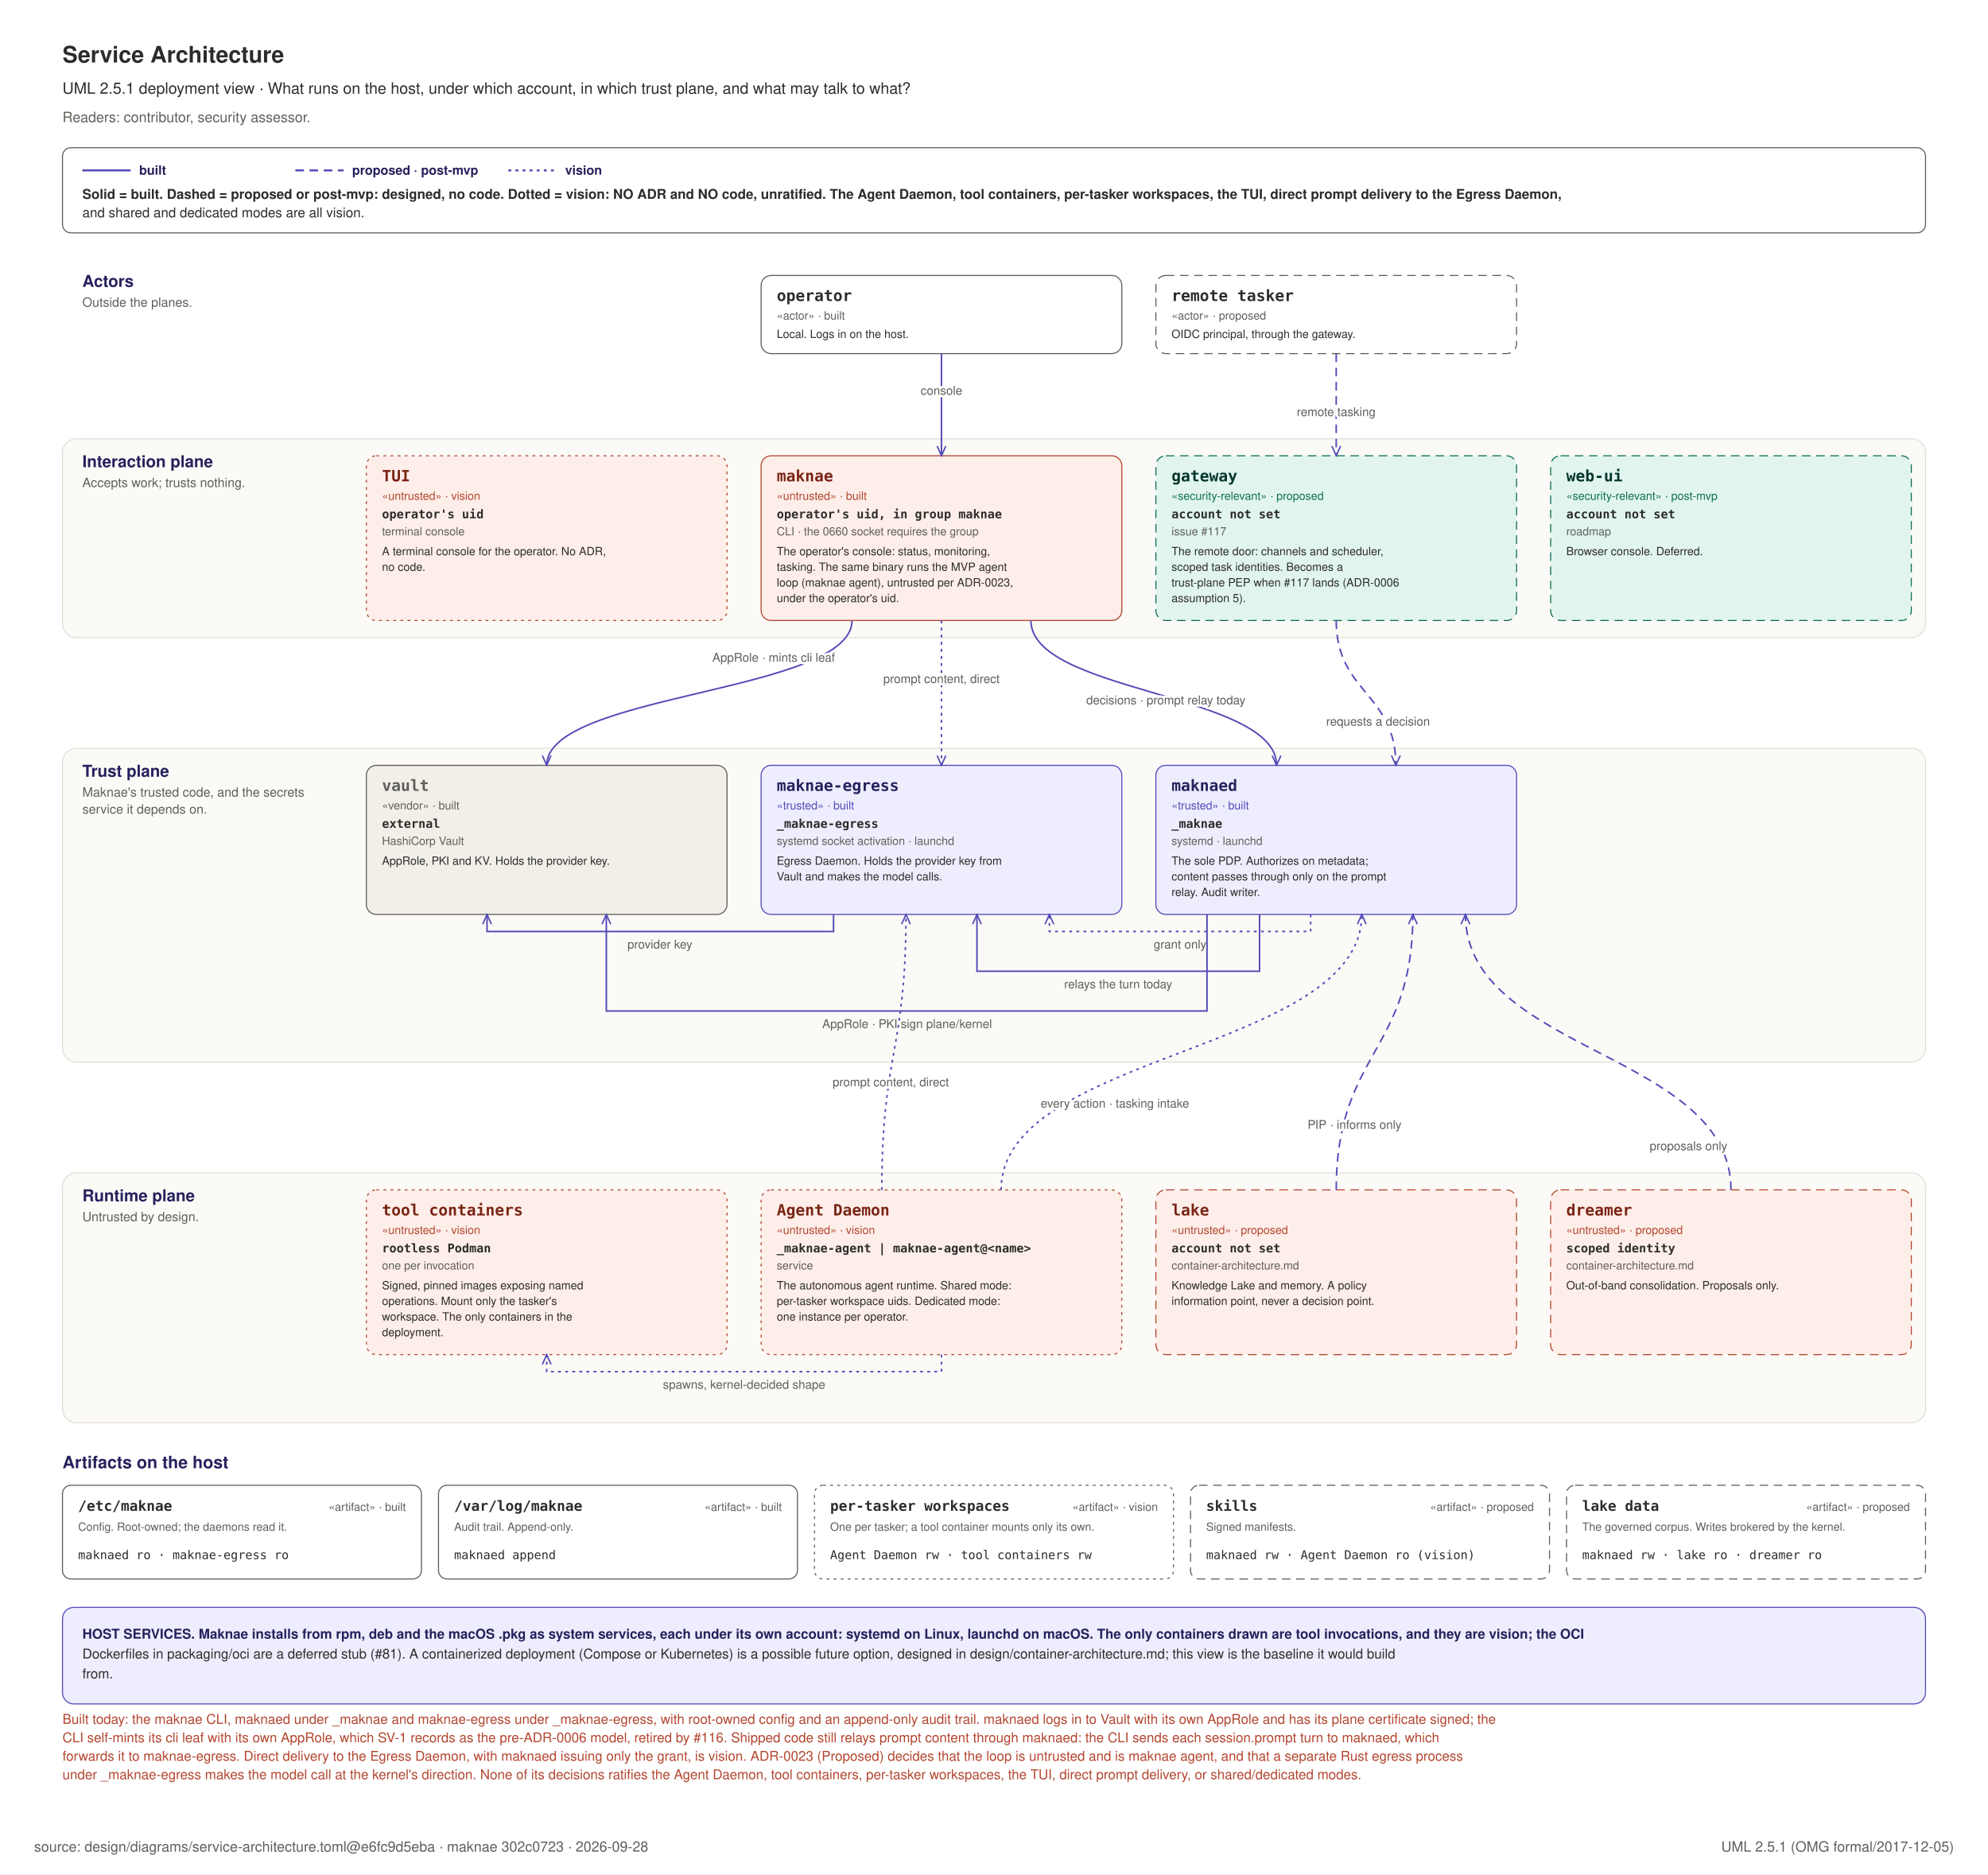
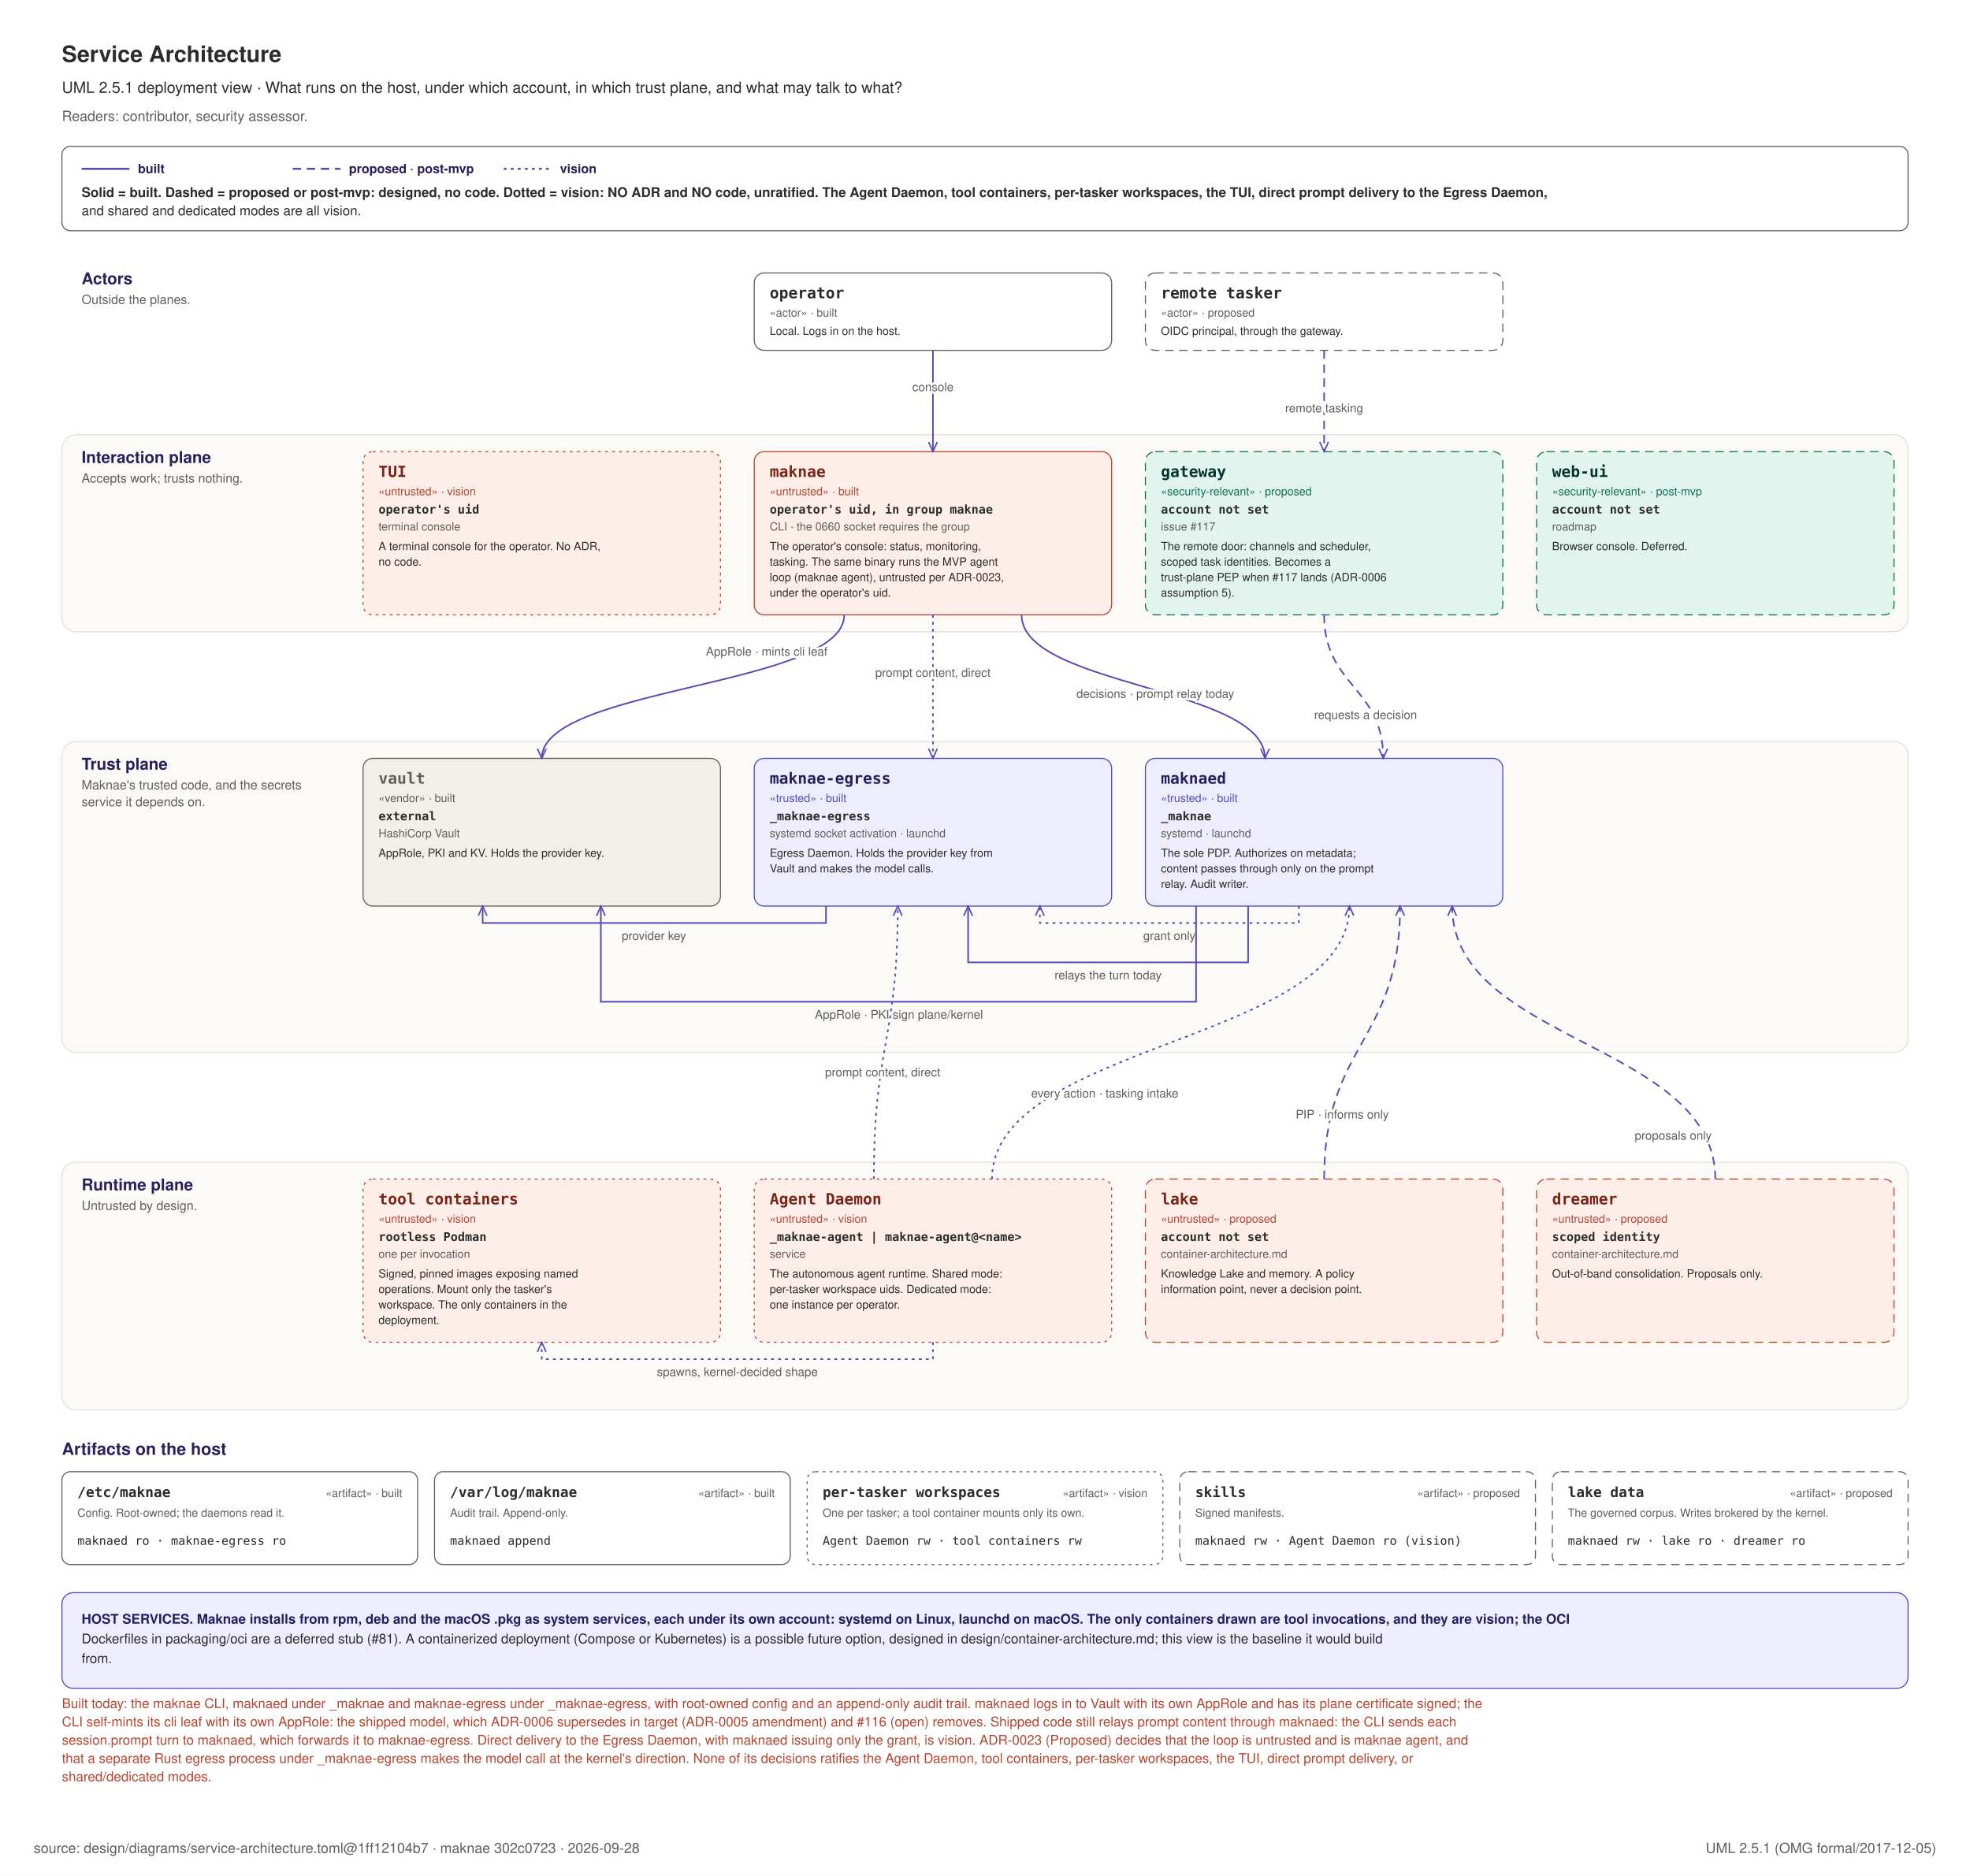
- <svg xmlns="http://www.w3.org/2000/svg" width="1400" height="1320" viewBox="0 0 1400 1320" role="img">
-   <rect x="0" y="0" width="1400" height="1320" fill="#FFFFFF" />
+ <svg xmlns="http://www.w3.org/2000/svg" width="1400" height="1333" viewBox="0 0 1400 1333" role="img">
+   <rect x="0" y="0" width="1400" height="1333" fill="#FFFFFF" />
  <text x="44" y="44" text-anchor="start" font-family="Helvetica, Arial, sans-serif" font-size="16" font-weight="600" fill="#2C2C2A">Service Architecture</text>
  <text x="44" y="66" text-anchor="start" font-family="Helvetica, Arial, sans-serif" font-size="11" font-weight="400" fill="#2C2C2A">UML 2.5.1 deployment view · What runs on the host, under which account, in which trust plane, and what may talk to what?</text>
  <text x="44" y="86" text-anchor="start" font-family="Helvetica, Arial, sans-serif" font-size="10" font-weight="400" fill="#5F5E5A">Readers: contributor, security assessor.</text>
  <defs>
    <marker id="sa" viewBox="0 0 10 10" refX="9" refY="5" markerWidth="7" markerHeight="7" orient="auto-start-reverse">
      <path d="M 0 1 L 9 5 L 0 9" fill="none" stroke="#534AB7" stroke-width="1.3" />
    </marker>
  </defs>
  <rect x="44" y="104" width="1312" height="60" rx="6" fill="#FFFFFF" stroke="#5F5E5A" stroke-width="0.75" />
  <line x1="58" y1="120" x2="92" y2="120" stroke="#534AB7" stroke-width="1.4" />
  <text x="98" y="123" text-anchor="start" font-family="Helvetica, Arial, sans-serif" font-size="9" font-weight="700" fill="#26215C">built</text>
  <line x1="208" y1="120" x2="242" y2="120" stroke="#534AB7" stroke-width="1.4" stroke-dasharray="6 4" />
  <text x="248" y="123" text-anchor="start" font-family="Helvetica, Arial, sans-serif" font-size="9" font-weight="700" fill="#26215C">proposed · post-mvp</text>
  <line x1="358" y1="120" x2="392" y2="120" stroke="#534AB7" stroke-width="1.4" stroke-dasharray="2 3" />
  <text x="398" y="123" text-anchor="start" font-family="Helvetica, Arial, sans-serif" font-size="9" font-weight="700" fill="#26215C">vision</text>
  <text x="58" y="140" text-anchor="start" font-family="Helvetica, Arial, sans-serif" font-size="9.5" font-weight="700" fill="#2C2C2A">Solid = built. Dashed = proposed or post-mvp: designed, no code. Dotted = vision: NO ADR and NO code, unratified. The Agent Daemon, tool containers, per-tasker workspaces, the TUI, direct prompt delivery to the Egress Daemon,</text>
  <text x="58" y="153" text-anchor="start" font-family="Helvetica, Arial, sans-serif" font-size="9.5" font-weight="400" fill="#2C2C2A">and shared and dedicated modes are all vision.</text>
  <text x="58" y="202" text-anchor="start" font-family="Helvetica, Arial, sans-serif" font-size="11.5" font-weight="700" fill="#26215C">Actors</text>
  <text x="58" y="216" text-anchor="start" font-family="Helvetica, Arial, sans-serif" font-size="9" font-weight="400" fill="#5F5E5A">Outside the planes.</text>
  <rect x="536" y="194" width="254" height="55" rx="7" fill="#FFFFFF" stroke="#5F5E5A" stroke-width="0.75" />
  <text x="547" y="212" text-anchor="start" font-family="ui-monospace, SFMono-Regular, Menlo, monospace" font-size="11" font-weight="700" fill="#2C2C2A">operator</text>
  <text x="547" y="225" text-anchor="start" font-family="Helvetica, Arial, sans-serif" font-size="8" font-weight="400" fill="#5F5E5A">«actor» · built</text>
  <text x="547" y="238" text-anchor="start" font-family="Helvetica, Arial, sans-serif" font-size="8" font-weight="400" fill="#2C2C2A">Local. Logs in on the host.</text>
  <rect x="814" y="194" width="254" height="55" rx="7" fill="#FFFFFF" stroke="#5F5E5A" stroke-width="0.75" stroke-dasharray="6 4" />
  <text x="825" y="212" text-anchor="start" font-family="ui-monospace, SFMono-Regular, Menlo, monospace" font-size="11" font-weight="700" fill="#2C2C2A">remote tasker</text>
  <text x="825" y="225" text-anchor="start" font-family="Helvetica, Arial, sans-serif" font-size="8" font-weight="400" fill="#5F5E5A">«actor» · proposed</text>
  <text x="825" y="238" text-anchor="start" font-family="Helvetica, Arial, sans-serif" font-size="8" font-weight="400" fill="#2C2C2A">OIDC principal, through the gateway.</text>
  <rect x="44" y="309" width="1312" height="140" rx="10" fill="#FBFAF7" stroke="#E2DFD6" stroke-width="0.75" />
  <text x="58" y="329" text-anchor="start" font-family="Helvetica, Arial, sans-serif" font-size="11.5" font-weight="700" fill="#26215C">Interaction plane</text>
  <text x="58" y="343" text-anchor="start" font-family="Helvetica, Arial, sans-serif" font-size="9" font-weight="400" fill="#5F5E5A">Accepts work; trusts nothing.</text>
  <rect x="536" y="321" width="254" height="116" rx="7" fill="#FDEEE9" stroke="#B3452F" stroke-width="0.75" />
  <text x="547" y="339" text-anchor="start" font-family="ui-monospace, SFMono-Regular, Menlo, monospace" font-size="11" font-weight="700" fill="#7A2415">maknae</text>
  <text x="547" y="352" text-anchor="start" font-family="Helvetica, Arial, sans-serif" font-size="8" font-weight="400" fill="#B3452F">«untrusted» · built</text>
  <text x="547" y="365" text-anchor="start" font-family="ui-monospace, SFMono-Regular, Menlo, monospace" font-size="8.5" font-weight="700" fill="#2C2C2A">operator's uid, in group maknae</text>
  <text x="547" y="377" text-anchor="start" font-family="Helvetica, Arial, sans-serif" font-size="8" font-weight="400" fill="#5F5E5A">CLI · the 0660 socket requires the group</text>
  <text x="547" y="391" text-anchor="start" font-family="Helvetica, Arial, sans-serif" font-size="8" font-weight="400" fill="#2C2C2A">The operator's console: status, monitoring,</text>
  <text x="547" y="402" text-anchor="start" font-family="Helvetica, Arial, sans-serif" font-size="8" font-weight="400" fill="#2C2C2A">tasking. The same binary runs the MVP agent</text>
  <text x="547" y="413" text-anchor="start" font-family="Helvetica, Arial, sans-serif" font-size="8" font-weight="400" fill="#2C2C2A">loop (maknae agent), untrusted per ADR-0023,</text>
  <text x="547" y="424" text-anchor="start" font-family="Helvetica, Arial, sans-serif" font-size="8" font-weight="400" fill="#2C2C2A">under the operator's uid.</text>
  <rect x="258" y="321" width="254" height="116" rx="7" fill="#FDEEE9" stroke="#B3452F" stroke-width="0.75" stroke-dasharray="2 3" />
  <text x="269" y="339" text-anchor="start" font-family="ui-monospace, SFMono-Regular, Menlo, monospace" font-size="11" font-weight="700" fill="#7A2415">TUI</text>
  <text x="269" y="352" text-anchor="start" font-family="Helvetica, Arial, sans-serif" font-size="8" font-weight="400" fill="#B3452F">«untrusted» · vision</text>
  <text x="269" y="365" text-anchor="start" font-family="ui-monospace, SFMono-Regular, Menlo, monospace" font-size="8.5" font-weight="700" fill="#2C2C2A">operator's uid</text>
  <text x="269" y="377" text-anchor="start" font-family="Helvetica, Arial, sans-serif" font-size="8" font-weight="400" fill="#5F5E5A">terminal console</text>
  <text x="269" y="391" text-anchor="start" font-family="Helvetica, Arial, sans-serif" font-size="8" font-weight="400" fill="#2C2C2A">A terminal console for the operator. No ADR,</text>
  <text x="269" y="402" text-anchor="start" font-family="Helvetica, Arial, sans-serif" font-size="8" font-weight="400" fill="#2C2C2A">no code.</text>
  <rect x="814" y="321" width="254" height="116" rx="7" fill="#E1F5EE" stroke="#0F6E56" stroke-width="0.75" stroke-dasharray="6 4" />
  <text x="825" y="339" text-anchor="start" font-family="ui-monospace, SFMono-Regular, Menlo, monospace" font-size="11" font-weight="700" fill="#04342C">gateway</text>
  <text x="825" y="352" text-anchor="start" font-family="Helvetica, Arial, sans-serif" font-size="8" font-weight="400" fill="#0F6E56">«security-relevant» · proposed</text>
  <text x="825" y="365" text-anchor="start" font-family="ui-monospace, SFMono-Regular, Menlo, monospace" font-size="8.5" font-weight="700" fill="#2C2C2A">account not set</text>
  <text x="825" y="377" text-anchor="start" font-family="Helvetica, Arial, sans-serif" font-size="8" font-weight="400" fill="#5F5E5A">issue #117</text>
  <text x="825" y="391" text-anchor="start" font-family="Helvetica, Arial, sans-serif" font-size="8" font-weight="400" fill="#2C2C2A">The remote door: channels and scheduler,</text>
  <text x="825" y="402" text-anchor="start" font-family="Helvetica, Arial, sans-serif" font-size="8" font-weight="400" fill="#2C2C2A">scoped task identities. Becomes a</text>
  <text x="825" y="413" text-anchor="start" font-family="Helvetica, Arial, sans-serif" font-size="8" font-weight="400" fill="#2C2C2A">trust-plane PEP when #117 lands (ADR-0006</text>
  <text x="825" y="424" text-anchor="start" font-family="Helvetica, Arial, sans-serif" font-size="8" font-weight="400" fill="#2C2C2A">assumption 5).</text>
  <rect x="1092" y="321" width="254" height="116" rx="7" fill="#E1F5EE" stroke="#0F6E56" stroke-width="0.75" stroke-dasharray="6 4" />
  <text x="1103" y="339" text-anchor="start" font-family="ui-monospace, SFMono-Regular, Menlo, monospace" font-size="11" font-weight="700" fill="#04342C">web-ui</text>
  <text x="1103" y="352" text-anchor="start" font-family="Helvetica, Arial, sans-serif" font-size="8" font-weight="400" fill="#0F6E56">«security-relevant» · post-mvp</text>
  <text x="1103" y="365" text-anchor="start" font-family="ui-monospace, SFMono-Regular, Menlo, monospace" font-size="8.5" font-weight="700" fill="#2C2C2A">account not set</text>
  <text x="1103" y="377" text-anchor="start" font-family="Helvetica, Arial, sans-serif" font-size="8" font-weight="400" fill="#5F5E5A">roadmap</text>
  <text x="1103" y="391" text-anchor="start" font-family="Helvetica, Arial, sans-serif" font-size="8" font-weight="400" fill="#2C2C2A">Browser console. Deferred.</text>
  <rect x="44" y="527" width="1312" height="221" rx="10" fill="#FBFAF7" stroke="#E2DFD6" stroke-width="0.75" />
  <text x="58" y="547" text-anchor="start" font-family="Helvetica, Arial, sans-serif" font-size="11.5" font-weight="700" fill="#26215C">Trust plane</text>
  <text x="58" y="561" text-anchor="start" font-family="Helvetica, Arial, sans-serif" font-size="9" font-weight="400" fill="#5F5E5A">Maknae's trusted code, and the secrets</text>
  <text x="58" y="573" text-anchor="start" font-family="Helvetica, Arial, sans-serif" font-size="9" font-weight="400" fill="#5F5E5A">service it depends on.</text>
  <rect x="258" y="539" width="254" height="105" rx="7" fill="#F1EFE8" stroke="#5F5E5A" stroke-width="0.75" />
  <text x="269" y="557" text-anchor="start" font-family="ui-monospace, SFMono-Regular, Menlo, monospace" font-size="11" font-weight="700" fill="#5F5E5A">vault</text>
  <text x="269" y="570" text-anchor="start" font-family="Helvetica, Arial, sans-serif" font-size="8" font-weight="400" fill="#5F5E5A">«vendor» · built</text>
  <text x="269" y="583" text-anchor="start" font-family="ui-monospace, SFMono-Regular, Menlo, monospace" font-size="8.5" font-weight="700" fill="#2C2C2A">external</text>
  <text x="269" y="595" text-anchor="start" font-family="Helvetica, Arial, sans-serif" font-size="8" font-weight="400" fill="#5F5E5A">HashiCorp Vault</text>
  <text x="269" y="609" text-anchor="start" font-family="Helvetica, Arial, sans-serif" font-size="8" font-weight="400" fill="#2C2C2A">AppRole, PKI and KV. Holds the provider key.</text>
  <rect x="536" y="539" width="254" height="105" rx="7" fill="#EEEDFE" stroke="#534AB7" stroke-width="0.75" />
  <text x="547" y="557" text-anchor="start" font-family="ui-monospace, SFMono-Regular, Menlo, monospace" font-size="11" font-weight="700" fill="#26215C">maknae-egress</text>
  <text x="547" y="570" text-anchor="start" font-family="Helvetica, Arial, sans-serif" font-size="8" font-weight="400" fill="#534AB7">«trusted» · built</text>
  <text x="547" y="583" text-anchor="start" font-family="ui-monospace, SFMono-Regular, Menlo, monospace" font-size="8.5" font-weight="700" fill="#2C2C2A">_maknae-egress</text>
  <text x="547" y="595" text-anchor="start" font-family="Helvetica, Arial, sans-serif" font-size="8" font-weight="400" fill="#5F5E5A">systemd socket activation · launchd</text>
  <text x="547" y="609" text-anchor="start" font-family="Helvetica, Arial, sans-serif" font-size="8" font-weight="400" fill="#2C2C2A">Egress Daemon. Holds the provider key from</text>
  <text x="547" y="620" text-anchor="start" font-family="Helvetica, Arial, sans-serif" font-size="8" font-weight="400" fill="#2C2C2A">Vault and makes the model calls.</text>
  <rect x="814" y="539" width="254" height="105" rx="7" fill="#EEEDFE" stroke="#534AB7" stroke-width="0.75" />
  <text x="825" y="557" text-anchor="start" font-family="ui-monospace, SFMono-Regular, Menlo, monospace" font-size="11" font-weight="700" fill="#26215C">maknaed</text>
  <text x="825" y="570" text-anchor="start" font-family="Helvetica, Arial, sans-serif" font-size="8" font-weight="400" fill="#534AB7">«trusted» · built</text>
  <text x="825" y="583" text-anchor="start" font-family="ui-monospace, SFMono-Regular, Menlo, monospace" font-size="8.5" font-weight="700" fill="#2C2C2A">_maknae</text>
  <text x="825" y="595" text-anchor="start" font-family="Helvetica, Arial, sans-serif" font-size="8" font-weight="400" fill="#5F5E5A">systemd · launchd</text>
  <text x="825" y="609" text-anchor="start" font-family="Helvetica, Arial, sans-serif" font-size="8" font-weight="400" fill="#2C2C2A">The sole PDP. Authorizes on metadata;</text>
  <text x="825" y="620" text-anchor="start" font-family="Helvetica, Arial, sans-serif" font-size="8" font-weight="400" fill="#2C2C2A">content passes through only on the prompt</text>
  <text x="825" y="631" text-anchor="start" font-family="Helvetica, Arial, sans-serif" font-size="8" font-weight="400" fill="#2C2C2A">relay. Audit writer.</text>
  <rect x="44" y="826" width="1312" height="176" rx="10" fill="#FBFAF7" stroke="#E2DFD6" stroke-width="0.75" />
  <text x="58" y="846" text-anchor="start" font-family="Helvetica, Arial, sans-serif" font-size="11.5" font-weight="700" fill="#26215C">Runtime plane</text>
  <text x="58" y="860" text-anchor="start" font-family="Helvetica, Arial, sans-serif" font-size="9" font-weight="400" fill="#5F5E5A">Untrusted by design.</text>
  <rect x="258" y="838" width="254" height="116" rx="7" fill="#FDEEE9" stroke="#B3452F" stroke-width="0.75" stroke-dasharray="2 3" />
  <text x="269" y="856" text-anchor="start" font-family="ui-monospace, SFMono-Regular, Menlo, monospace" font-size="11" font-weight="700" fill="#7A2415">tool containers</text>
  <text x="269" y="869" text-anchor="start" font-family="Helvetica, Arial, sans-serif" font-size="8" font-weight="400" fill="#B3452F">«untrusted» · vision</text>
  <text x="269" y="882" text-anchor="start" font-family="ui-monospace, SFMono-Regular, Menlo, monospace" font-size="8.5" font-weight="700" fill="#2C2C2A">rootless Podman</text>
  <text x="269" y="894" text-anchor="start" font-family="Helvetica, Arial, sans-serif" font-size="8" font-weight="400" fill="#5F5E5A">one per invocation</text>
  <text x="269" y="908" text-anchor="start" font-family="Helvetica, Arial, sans-serif" font-size="8" font-weight="400" fill="#2C2C2A">Signed, pinned images exposing named</text>
  <text x="269" y="919" text-anchor="start" font-family="Helvetica, Arial, sans-serif" font-size="8" font-weight="400" fill="#2C2C2A">operations. Mount only the tasker's</text>
  <text x="269" y="930" text-anchor="start" font-family="Helvetica, Arial, sans-serif" font-size="8" font-weight="400" fill="#2C2C2A">workspace. The only containers in the</text>
  <text x="269" y="941" text-anchor="start" font-family="Helvetica, Arial, sans-serif" font-size="8" font-weight="400" fill="#2C2C2A">deployment.</text>
  <rect x="536" y="838" width="254" height="116" rx="7" fill="#FDEEE9" stroke="#B3452F" stroke-width="0.75" stroke-dasharray="2 3" />
  <text x="547" y="856" text-anchor="start" font-family="ui-monospace, SFMono-Regular, Menlo, monospace" font-size="11" font-weight="700" fill="#7A2415">Agent Daemon</text>
  <text x="547" y="869" text-anchor="start" font-family="Helvetica, Arial, sans-serif" font-size="8" font-weight="400" fill="#B3452F">«untrusted» · vision</text>
  <text x="547" y="882" text-anchor="start" font-family="ui-monospace, SFMono-Regular, Menlo, monospace" font-size="8.5" font-weight="700" fill="#2C2C2A">_maknae-agent | maknae-agent@&lt;name&gt;</text>
  <text x="547" y="894" text-anchor="start" font-family="Helvetica, Arial, sans-serif" font-size="8" font-weight="400" fill="#5F5E5A">service</text>
  <text x="547" y="908" text-anchor="start" font-family="Helvetica, Arial, sans-serif" font-size="8" font-weight="400" fill="#2C2C2A">The autonomous agent runtime. Shared mode:</text>
  <text x="547" y="919" text-anchor="start" font-family="Helvetica, Arial, sans-serif" font-size="8" font-weight="400" fill="#2C2C2A">per-tasker workspace uids. Dedicated mode:</text>
  <text x="547" y="930" text-anchor="start" font-family="Helvetica, Arial, sans-serif" font-size="8" font-weight="400" fill="#2C2C2A">one instance per operator.</text>
  <rect x="814" y="838" width="254" height="116" rx="7" fill="#FDEEE9" stroke="#B3452F" stroke-width="0.75" stroke-dasharray="6 4" />
  <text x="825" y="856" text-anchor="start" font-family="ui-monospace, SFMono-Regular, Menlo, monospace" font-size="11" font-weight="700" fill="#7A2415">lake</text>
  <text x="825" y="869" text-anchor="start" font-family="Helvetica, Arial, sans-serif" font-size="8" font-weight="400" fill="#B3452F">«untrusted» · proposed</text>
  <text x="825" y="882" text-anchor="start" font-family="ui-monospace, SFMono-Regular, Menlo, monospace" font-size="8.5" font-weight="700" fill="#2C2C2A">account not set</text>
  <text x="825" y="894" text-anchor="start" font-family="Helvetica, Arial, sans-serif" font-size="8" font-weight="400" fill="#5F5E5A">container-architecture.md</text>
  <text x="825" y="908" text-anchor="start" font-family="Helvetica, Arial, sans-serif" font-size="8" font-weight="400" fill="#2C2C2A">Knowledge Lake and memory. A policy</text>
  <text x="825" y="919" text-anchor="start" font-family="Helvetica, Arial, sans-serif" font-size="8" font-weight="400" fill="#2C2C2A">information point, never a decision point.</text>
  <rect x="1092" y="838" width="254" height="116" rx="7" fill="#FDEEE9" stroke="#B3452F" stroke-width="0.75" stroke-dasharray="6 4" />
  <text x="1103" y="856" text-anchor="start" font-family="ui-monospace, SFMono-Regular, Menlo, monospace" font-size="11" font-weight="700" fill="#7A2415">dreamer</text>
  <text x="1103" y="869" text-anchor="start" font-family="Helvetica, Arial, sans-serif" font-size="8" font-weight="400" fill="#B3452F">«untrusted» · proposed</text>
  <text x="1103" y="882" text-anchor="start" font-family="ui-monospace, SFMono-Regular, Menlo, monospace" font-size="8.5" font-weight="700" fill="#2C2C2A">scoped identity</text>
  <text x="1103" y="894" text-anchor="start" font-family="Helvetica, Arial, sans-serif" font-size="8" font-weight="400" fill="#5F5E5A">container-architecture.md</text>
  <text x="1103" y="908" text-anchor="start" font-family="Helvetica, Arial, sans-serif" font-size="8" font-weight="400" fill="#2C2C2A">Out-of-band consolidation. Proposals only.</text>
  <path d="M 887 644 L 887 684 L 688 684 L 688 644" fill="none" stroke="#534AB7" stroke-width="1.1" marker-end="url(#sa)" />
  <text x="787.486" y="696" text-anchor="middle" font-family="Helvetica, Arial, sans-serif" font-size="8.5" font-weight="400" fill="#5F5E5A" stroke="#FBFAF7" stroke-width="3.5" paint-order="stroke" stroke-linejoin="round">relays the turn today</text>
  <path d="M 923 644 L 923 656 L 739 656 L 739 644" fill="none" stroke="#534AB7" stroke-width="1.1" stroke-dasharray="2 3" marker-end="url(#sa)" />
  <text x="831.029" y="668" text-anchor="middle" font-family="Helvetica, Arial, sans-serif" font-size="8.5" font-weight="400" fill="#5F5E5A" stroke="#FBFAF7" stroke-width="3.5" paint-order="stroke" stroke-linejoin="round">grant only</text>
  <path d="M 850 644 L 850 712 L 427 712 L 427 644" fill="none" stroke="#534AB7" stroke-width="1.1" marker-end="url(#sa)" />
  <text x="638.81" y="724" text-anchor="middle" font-family="Helvetica, Arial, sans-serif" font-size="8.5" font-weight="400" fill="#5F5E5A" stroke="#FBFAF7" stroke-width="3.5" paint-order="stroke" stroke-linejoin="round">AppRole · PKI sign plane/kernel</text>
  <path d="M 587 644 L 587 656 L 343 656 L 343 644" fill="none" stroke="#534AB7" stroke-width="1.1" marker-end="url(#sa)" />
  <text x="464.733" y="668" text-anchor="middle" font-family="Helvetica, Arial, sans-serif" font-size="8.5" font-weight="400" fill="#5F5E5A" stroke="#FBFAF7" stroke-width="3.5" paint-order="stroke" stroke-linejoin="round">provider key</text>
  <path d="M 663 954 L 663 966 L 385 966 L 385 954" fill="none" stroke="#534AB7" stroke-width="1.1" stroke-dasharray="2 3" marker-end="url(#sa)" />
  <text x="524.0" y="978" text-anchor="middle" font-family="Helvetica, Arial, sans-serif" font-size="8.5" font-weight="400" fill="#5F5E5A" stroke="#FBFAF7" stroke-width="3.5" paint-order="stroke" stroke-linejoin="round">spawns, kernel-decided shape</text>
  <path d="M 663 249 C 663 285 663 285 663 321" fill="none" stroke="#534AB7" stroke-width="1.1" marker-end="url(#sa)" />
  <text x="663.0" y="278" text-anchor="middle" font-family="Helvetica, Arial, sans-serif" font-size="8.5" font-weight="400" fill="#5F5E5A" stroke="#FFFFFF" stroke-width="3.5" paint-order="stroke" stroke-linejoin="round">console</text>
  <path d="M 941 249 C 941 285 941 285 941 321" fill="none" stroke="#534AB7" stroke-width="1.1" stroke-dasharray="6 4" marker-end="url(#sa)" />
  <text x="941.0" y="293" text-anchor="middle" font-family="Helvetica, Arial, sans-serif" font-size="8.5" font-weight="400" fill="#5F5E5A" stroke="#FFFFFF" stroke-width="3.5" paint-order="stroke" stroke-linejoin="round">remote tasking</text>
  <path d="M 600 437 C 600 488 385 488 385 539" fill="none" stroke="#534AB7" stroke-width="1.1" marker-end="url(#sa)" />
  <text x="544.824" y="466" text-anchor="middle" font-family="Helvetica, Arial, sans-serif" font-size="8.5" font-weight="400" fill="#5F5E5A" stroke="#FFFFFF" stroke-width="3.5" paint-order="stroke" stroke-linejoin="round">AppRole · mints cli leaf</text>
  <path d="M 663 437 C 663 488 663 488 663 539" fill="none" stroke="#534AB7" stroke-width="1.1" stroke-dasharray="2 3" marker-end="url(#sa)" />
  <text x="663.0" y="481" text-anchor="middle" font-family="Helvetica, Arial, sans-serif" font-size="8.5" font-weight="400" fill="#5F5E5A" stroke="#FFFFFF" stroke-width="3.5" paint-order="stroke" stroke-linejoin="round">prompt content, direct</text>
  <path d="M 726 437 C 726 488 899 488 899 539" fill="none" stroke="#534AB7" stroke-width="1.1" marker-end="url(#sa)" />
  <text x="821.023" y="496" text-anchor="middle" font-family="Helvetica, Arial, sans-serif" font-size="8.5" font-weight="400" fill="#5F5E5A" stroke="#FFFFFF" stroke-width="3.5" paint-order="stroke" stroke-linejoin="round">decisions · prompt relay today</text>
  <path d="M 941 437 C 941 488 983 488 983 539" fill="none" stroke="#534AB7" stroke-width="1.1" stroke-dasharray="6 4" marker-end="url(#sa)" />
  <text x="970.467" y="511" text-anchor="middle" font-family="Helvetica, Arial, sans-serif" font-size="8.5" font-weight="400" fill="#5F5E5A" stroke="#FFFFFF" stroke-width="3.5" paint-order="stroke" stroke-linejoin="round">requests a decision</text>
  <path d="M 621 838 C 621 741 638 741 638 644" fill="none" stroke="#534AB7" stroke-width="1.1" stroke-dasharray="2 3" marker-end="url(#sa)" />
  <text x="627.3" y="765" text-anchor="middle" font-family="Helvetica, Arial, sans-serif" font-size="8.5" font-weight="400" fill="#5F5E5A" stroke="#FFFFFF" stroke-width="3.5" paint-order="stroke" stroke-linejoin="round">prompt content, direct</text>
  <path d="M 705 838 C 705 741 959 741 959 644" fill="none" stroke="#534AB7" stroke-width="1.1" stroke-dasharray="2 3" marker-end="url(#sa)" />
  <text x="785.139" y="780" text-anchor="middle" font-family="Helvetica, Arial, sans-serif" font-size="8.5" font-weight="400" fill="#5F5E5A" stroke="#FFFFFF" stroke-width="3.5" paint-order="stroke" stroke-linejoin="round">every action · tasking intake</text>
  <path d="M 941 838 C 941 741 995 741 995 644" fill="none" stroke="#534AB7" stroke-width="1.1" stroke-dasharray="6 4" marker-end="url(#sa)" />
  <text x="953.906" y="795" text-anchor="middle" font-family="Helvetica, Arial, sans-serif" font-size="8.5" font-weight="400" fill="#5F5E5A" stroke="#FFFFFF" stroke-width="3.5" paint-order="stroke" stroke-linejoin="round">PIP · informs only</text>
  <path d="M 1219 838 C 1219 741 1032 741 1032 644" fill="none" stroke="#534AB7" stroke-width="1.1" stroke-dasharray="6 4" marker-end="url(#sa)" />
  <text x="1189.073" y="810" text-anchor="middle" font-family="Helvetica, Arial, sans-serif" font-size="8.5" font-weight="400" fill="#5F5E5A" stroke="#FFFFFF" stroke-width="3.5" paint-order="stroke" stroke-linejoin="round">proposals only</text>
  <text x="44" y="1034" text-anchor="start" font-family="Helvetica, Arial, sans-serif" font-size="12" font-weight="700" fill="#26215C">Artifacts on the host</text>
  <rect x="44.0" y="1046" width="252.8" height="66" rx="6" fill="#FFFFFF" stroke="#5F5E5A" stroke-width="0.75" />
  <text x="55.0" y="1064" text-anchor="start" font-family="ui-monospace, SFMono-Regular, Menlo, monospace" font-size="10" font-weight="700" fill="#2C2C2A">/etc/maknae</text>
  <text x="285.8" y="1064" text-anchor="end" font-family="Helvetica, Arial, sans-serif" font-size="8" font-weight="400" fill="#5F5E5A">«artifact» · built</text>
  <text x="55.0" y="1078" text-anchor="start" font-family="Helvetica, Arial, sans-serif" font-size="8" font-weight="400" fill="#5F5E5A">Config. Root-owned; the daemons read it.</text>
  <text x="55.0" y="1098" text-anchor="start" font-family="ui-monospace, SFMono-Regular, Menlo, monospace" font-size="8.5" font-weight="400" fill="#2C2C2A">maknaed ro · maknae-egress ro</text>
  <rect x="308.8" y="1046" width="252.8" height="66" rx="6" fill="#FFFFFF" stroke="#5F5E5A" stroke-width="0.75" />
  <text x="319.8" y="1064" text-anchor="start" font-family="ui-monospace, SFMono-Regular, Menlo, monospace" font-size="10" font-weight="700" fill="#2C2C2A">/var/log/maknae</text>
  <text x="550.6" y="1064" text-anchor="end" font-family="Helvetica, Arial, sans-serif" font-size="8" font-weight="400" fill="#5F5E5A">«artifact» · built</text>
  <text x="319.8" y="1078" text-anchor="start" font-family="Helvetica, Arial, sans-serif" font-size="8" font-weight="400" fill="#5F5E5A">Audit trail. Append-only.</text>
  <text x="319.8" y="1098" text-anchor="start" font-family="ui-monospace, SFMono-Regular, Menlo, monospace" font-size="8.5" font-weight="400" fill="#2C2C2A">maknaed append</text>
  <rect x="573.6" y="1046" width="252.8" height="66" rx="6" fill="#FFFFFF" stroke="#5F5E5A" stroke-width="0.75" stroke-dasharray="2 3" />
  <text x="584.6" y="1064" text-anchor="start" font-family="ui-monospace, SFMono-Regular, Menlo, monospace" font-size="10" font-weight="700" fill="#2C2C2A">per-tasker workspaces</text>
  <text x="815.4" y="1064" text-anchor="end" font-family="Helvetica, Arial, sans-serif" font-size="8" font-weight="400" fill="#5F5E5A">«artifact» · vision</text>
  <text x="584.6" y="1078" text-anchor="start" font-family="Helvetica, Arial, sans-serif" font-size="8" font-weight="400" fill="#5F5E5A">One per tasker; a tool container mounts only its own.</text>
  <text x="584.6" y="1098" text-anchor="start" font-family="ui-monospace, SFMono-Regular, Menlo, monospace" font-size="8.5" font-weight="400" fill="#2C2C2A">Agent Daemon rw · tool containers rw</text>
  <rect x="838.4" y="1046" width="252.8" height="66" rx="6" fill="#FFFFFF" stroke="#5F5E5A" stroke-width="0.75" stroke-dasharray="6 4" />
  <text x="849.4" y="1064" text-anchor="start" font-family="ui-monospace, SFMono-Regular, Menlo, monospace" font-size="10" font-weight="700" fill="#2C2C2A">skills</text>
  <text x="1080.2" y="1064" text-anchor="end" font-family="Helvetica, Arial, sans-serif" font-size="8" font-weight="400" fill="#5F5E5A">«artifact» · proposed</text>
  <text x="849.4" y="1078" text-anchor="start" font-family="Helvetica, Arial, sans-serif" font-size="8" font-weight="400" fill="#5F5E5A">Signed manifests.</text>
  <text x="849.4" y="1098" text-anchor="start" font-family="ui-monospace, SFMono-Regular, Menlo, monospace" font-size="8.5" font-weight="400" fill="#2C2C2A">maknaed rw · Agent Daemon ro (vision)</text>
  <rect x="1103.2" y="1046" width="252.8" height="66" rx="6" fill="#FFFFFF" stroke="#5F5E5A" stroke-width="0.75" stroke-dasharray="6 4" />
  <text x="1114.2" y="1064" text-anchor="start" font-family="ui-monospace, SFMono-Regular, Menlo, monospace" font-size="10" font-weight="700" fill="#2C2C2A">lake data</text>
  <text x="1345.0" y="1064" text-anchor="end" font-family="Helvetica, Arial, sans-serif" font-size="8" font-weight="400" fill="#5F5E5A">«artifact» · proposed</text>
  <text x="1114.2" y="1078" text-anchor="start" font-family="Helvetica, Arial, sans-serif" font-size="8" font-weight="400" fill="#5F5E5A">The governed corpus. Writes brokered by the kernel.</text>
  <text x="1114.2" y="1098" text-anchor="start" font-family="ui-monospace, SFMono-Regular, Menlo, monospace" font-size="8.5" font-weight="400" fill="#2C2C2A">maknaed rw · lake ro · dreamer ro</text>
  <rect x="44" y="1132" width="1312" height="68" rx="8" fill="#EEEDFE" stroke="#534AB7" stroke-width="0.75" />
  <text x="58" y="1154" text-anchor="start" font-family="Helvetica, Arial, sans-serif" font-size="9.5" font-weight="600" fill="#26215C">HOST SERVICES. Maknae installs from rpm, deb and the macOS .pkg as system services, each under its own account: systemd on Linux, launchd on macOS. The only containers drawn are tool invocations, and they are vision; the OCI</text>
  <text x="58" y="1168" text-anchor="start" font-family="Helvetica, Arial, sans-serif" font-size="9.5" font-weight="400" fill="#2C2C2A">Dockerfiles in packaging/oci are a deferred stub (#81). A containerized deployment (Compose or Kubernetes) is a possible future option, designed in design/container-architecture.md; this view is the baseline it would build</text>
  <text x="58" y="1182" text-anchor="start" font-family="Helvetica, Arial, sans-serif" font-size="9.5" font-weight="400" fill="#2C2C2A">from.</text>
  <text x="44" y="1214" text-anchor="start" font-family="Helvetica, Arial, sans-serif" font-size="9.5" font-weight="400" fill="#B3452F">Built today: the maknae CLI, maknaed under _maknae and maknae-egress under _maknae-egress, with root-owned config and an append-only audit trail. maknaed logs in to Vault with its own AppRole and has its plane certificate signed; the</text>
-   <text x="44" y="1227" text-anchor="start" font-family="Helvetica, Arial, sans-serif" font-size="9.5" font-weight="400" fill="#B3452F">CLI self-mints its cli leaf with its own AppRole, which SV-1 records as the pre-ADR-0006 model, retired by #116. Shipped code still relays prompt content through maknaed: the CLI sends each session.prompt turn to maknaed, which</text>
-   <text x="44" y="1240" text-anchor="start" font-family="Helvetica, Arial, sans-serif" font-size="9.5" font-weight="400" fill="#B3452F">forwards it to maknae-egress. Direct delivery to the Egress Daemon, with maknaed issuing only the grant, is vision. ADR-0023 (Proposed) decides that the loop is untrusted and is maknae agent, and that a separate Rust egress process</text>
-   <text x="44" y="1253" text-anchor="start" font-family="Helvetica, Arial, sans-serif" font-size="9.5" font-weight="400" fill="#B3452F">under _maknae-egress makes the model call at the kernel's direction. None of its decisions ratifies the Agent Daemon, tool containers, per-tasker workspaces, the TUI, direct prompt delivery, or shared/dedicated modes.</text>
-   <text x="24" y="1304" text-anchor="start" font-family="Helvetica, Arial, sans-serif" font-size="10" font-weight="400" fill="#5F5E5A">source: design/diagrams/service-architecture.toml@e6fc9d5eba · maknae 302c0723 · 2026-09-28</text>
-   <text x="1376" y="1304" text-anchor="end" font-family="Helvetica, Arial, sans-serif" font-size="10" font-weight="400" fill="#5F5E5A">UML 2.5.1 (OMG formal/2017-12-05)</text>
+   <text x="44" y="1227" text-anchor="start" font-family="Helvetica, Arial, sans-serif" font-size="9.5" font-weight="400" fill="#B3452F">CLI self-mints its cli leaf with its own AppRole: the shipped model, which ADR-0006 supersedes in target (ADR-0005 amendment) and #116 (open) removes. Shipped code still relays prompt content through maknaed: the CLI sends each</text>
+   <text x="44" y="1240" text-anchor="start" font-family="Helvetica, Arial, sans-serif" font-size="9.5" font-weight="400" fill="#B3452F">session.prompt turn to maknaed, which forwards it to maknae-egress. Direct delivery to the Egress Daemon, with maknaed issuing only the grant, is vision. ADR-0023 (Proposed) decides that the loop is untrusted and is maknae agent, and</text>
+   <text x="44" y="1253" text-anchor="start" font-family="Helvetica, Arial, sans-serif" font-size="9.5" font-weight="400" fill="#B3452F">that a separate Rust egress process under _maknae-egress makes the model call at the kernel's direction. None of its decisions ratifies the Agent Daemon, tool containers, per-tasker workspaces, the TUI, direct prompt delivery, or</text>
+   <text x="44" y="1266" text-anchor="start" font-family="Helvetica, Arial, sans-serif" font-size="9.5" font-weight="400" fill="#B3452F">shared/dedicated modes.</text>
+   <text x="24" y="1317" text-anchor="start" font-family="Helvetica, Arial, sans-serif" font-size="10" font-weight="400" fill="#5F5E5A">source: design/diagrams/service-architecture.toml@1ff12104b7 · maknae 302c0723 · 2026-09-28</text>
+   <text x="1376" y="1317" text-anchor="end" font-family="Helvetica, Arial, sans-serif" font-size="10" font-weight="400" fill="#5F5E5A">UML 2.5.1 (OMG formal/2017-12-05)</text>
</svg>
